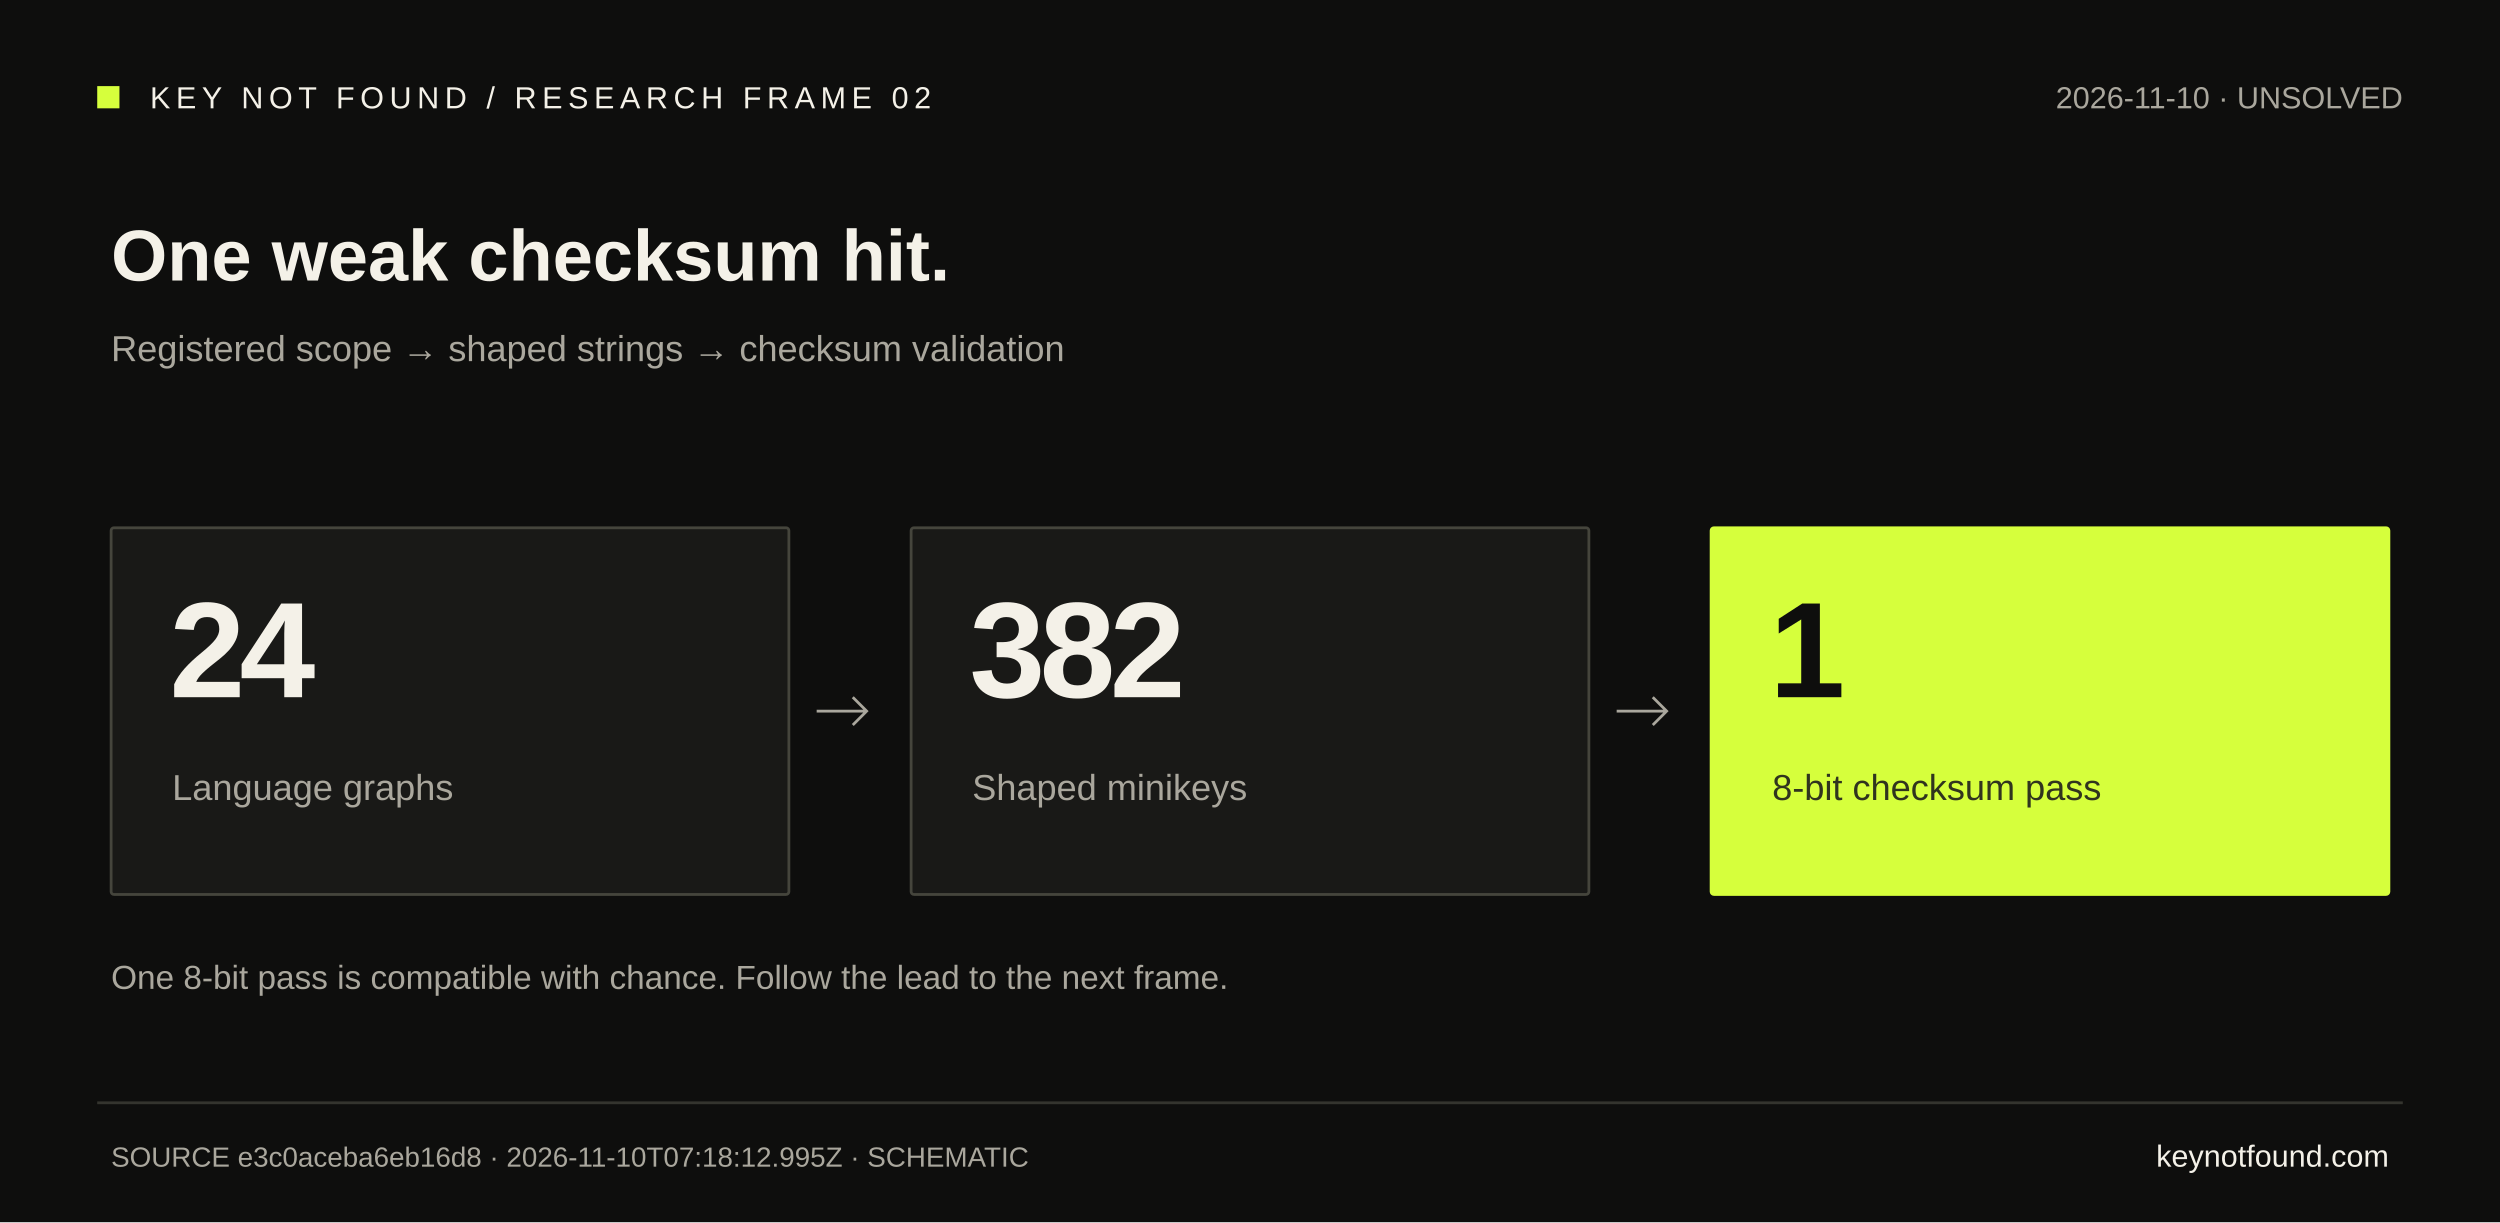
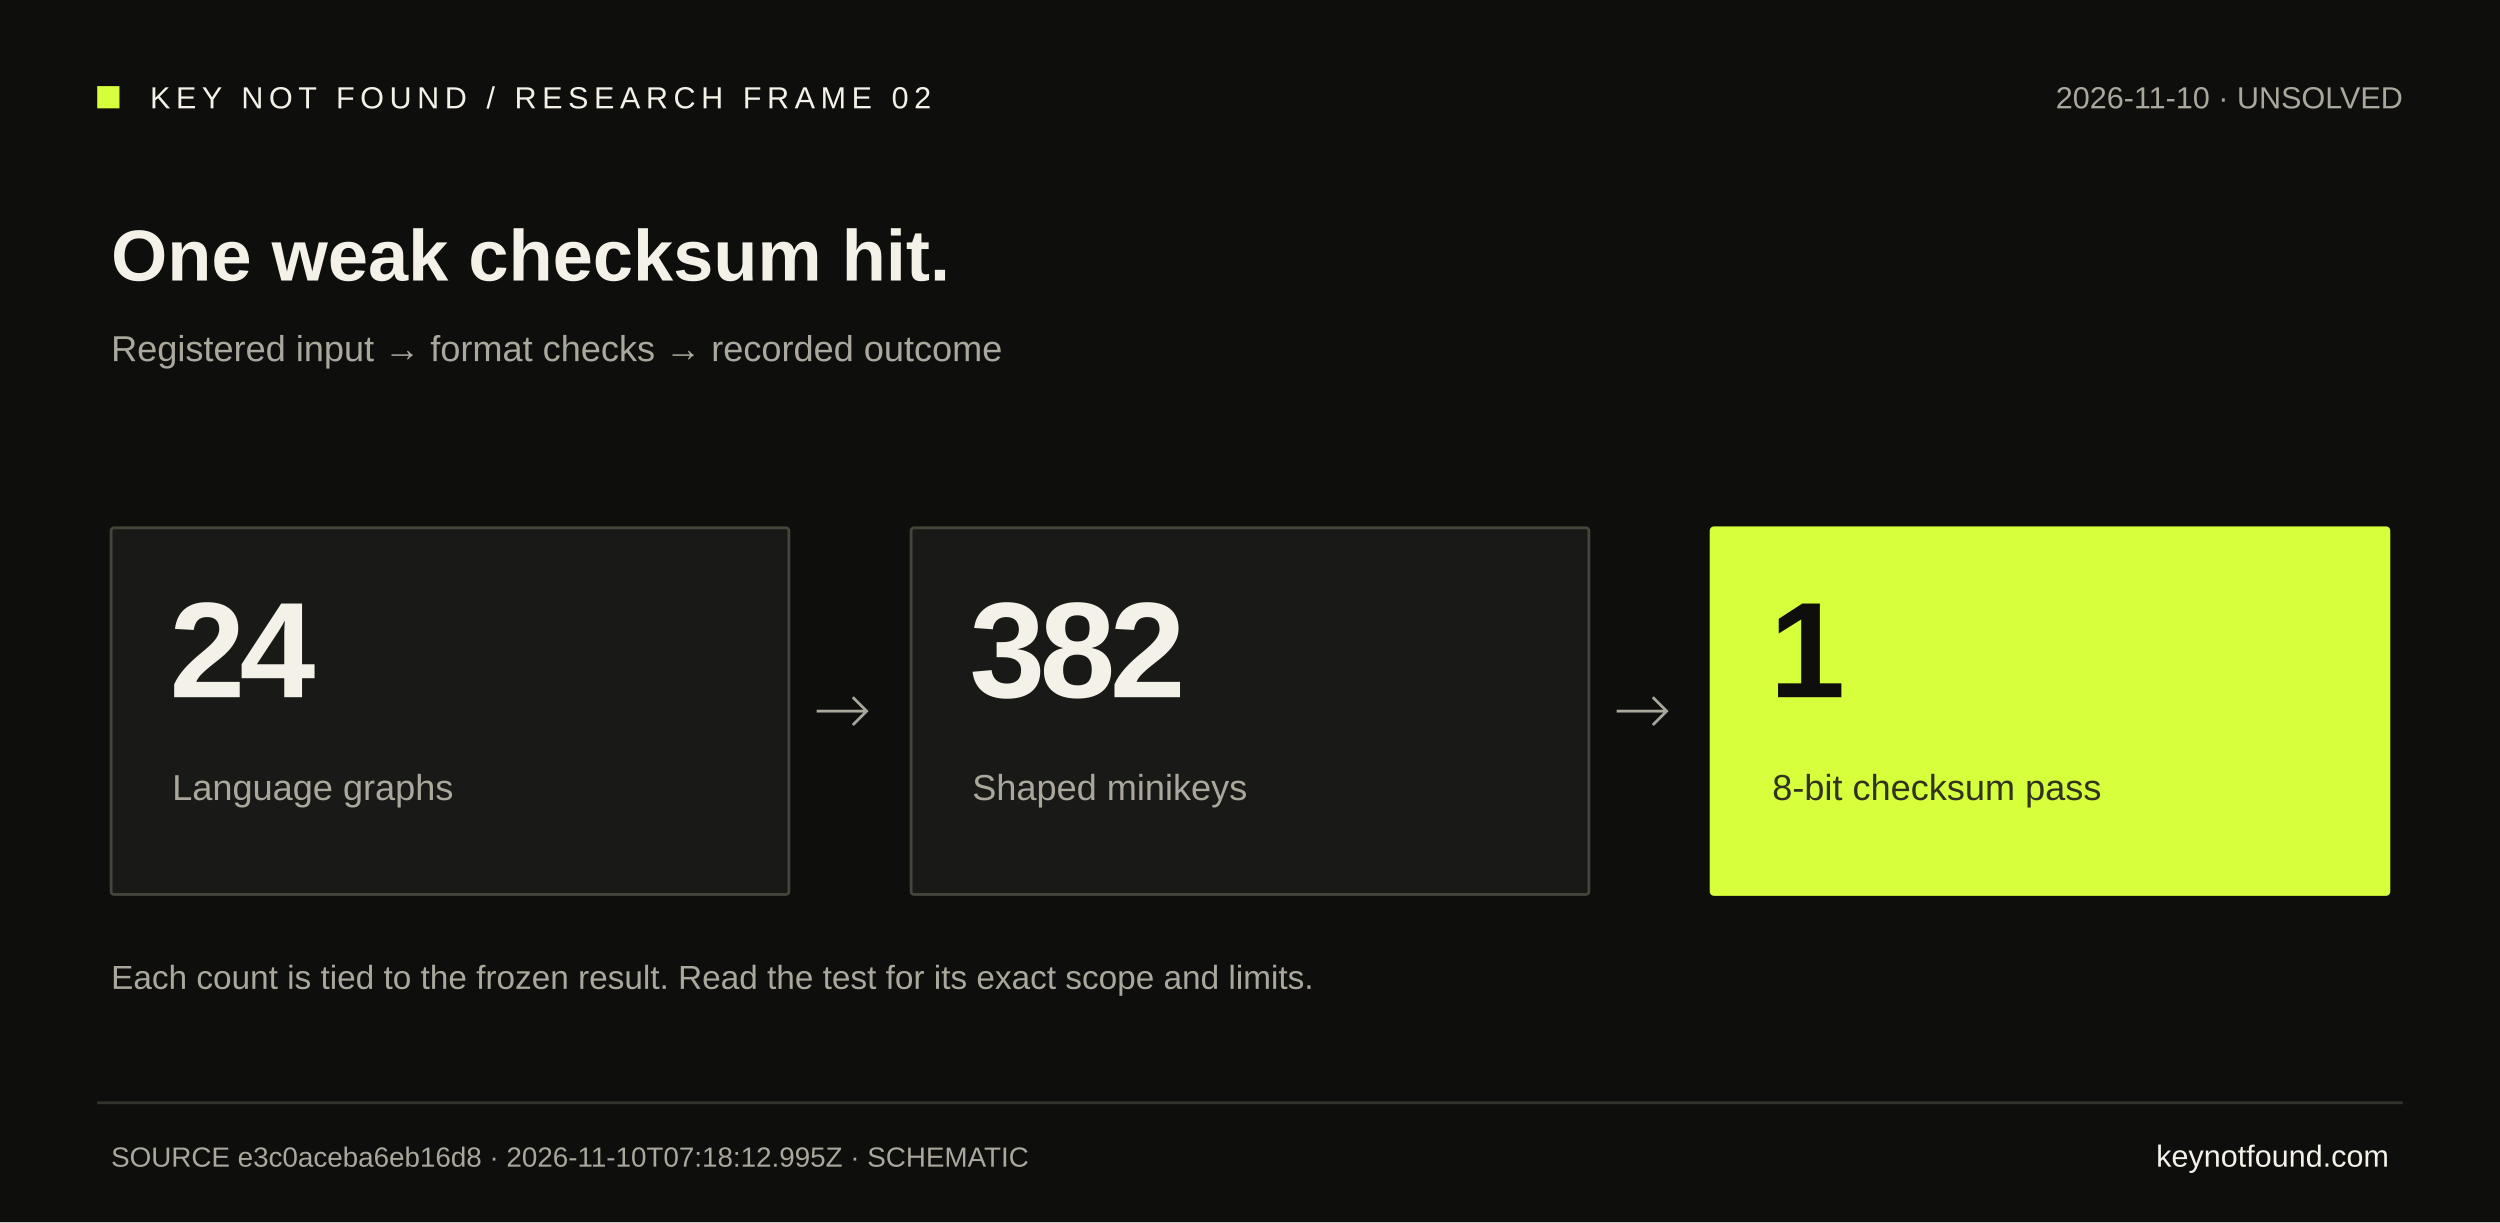
<svg xmlns="http://www.w3.org/2000/svg" viewBox="0 0 900 440" role="img" aria-labelledby="visual-frame-title visual-frame-description">
  <rect width="900" height="440" fill="#0e0e0d" />
  <g font-family="Arial, sans-serif">
    <rect x="35" y="31" width="8" height="8" fill="#d6ff3c" />
    <text x="54" y="39" fill="#f4f1e8" font-size="11" letter-spacing="2">KEY NOT FOUND / RESEARCH FRAME 02</text>
    <text x="865" y="39" text-anchor="end" fill="#aaa79d" font-size="11">2026-11-10 · UNSOLVED</text>
    <text x="40" y="101" fill="#f4f1e8" font-size="26" font-weight="700">One weak checksum hit.</text>
-     <text x="40" y="130" fill="#aaa79d" font-size="13">Registered scope → shaped strings → checksum validation</text>
+     <text x="40" y="130" fill="#aaa79d" font-size="13">Registered input → format checks → recorded outcome</text>
    <g>
      <rect x="40" y="190" width="244" height="132" rx="1" fill="#191917" stroke="#45453c" />
      <text x="61" y="251" fill="#f4f1e8" font-size="49" font-weight="700" letter-spacing="-2">24</text>
      <text x="62" y="288" fill="#aaa79d" font-size="13">Language graphs</text>
      <path d="M 294 256 h 18 m -5 -5 l 5 5 -5 5" stroke="#aaa79d" fill="none" />
    </g>
    <g>
      <rect x="328" y="190" width="244" height="132" rx="1" fill="#191917" stroke="#45453c" />
      <text x="349" y="251" fill="#f4f1e8" font-size="49" font-weight="700" letter-spacing="-2">382</text>
      <text x="350" y="288" fill="#aaa79d" font-size="13">Shaped minikeys</text>
      <path d="M 582 256 h 18 m -5 -5 l 5 5 -5 5" stroke="#aaa79d" fill="none" />
    </g>
    <g>
      <rect x="616" y="190" width="244" height="132" rx="1" fill="#d6ff3c" stroke="#d6ff3c" />
      <text x="637" y="251" fill="#0e0e0d" font-size="49" font-weight="700" letter-spacing="-2">1</text>
      <text x="638" y="288" fill="#30341e" font-size="13">8-bit checksum pass</text>
    </g>
-     <text x="40" y="356" fill="#aaa79d" font-size="12">One 8-bit pass is compatible with chance. Follow the lead to the next frame.</text>
+     <text x="40" y="356" fill="#aaa79d" font-size="12">Each count is tied to the frozen result. Read the test for its exact scope and limits.</text>
    <line x1="35" x2="865" y1="397" y2="397" stroke="#34342e" />
    <text x="40" y="420" fill="#aaa79d" font-size="10">SOURCE e3c0aceba6eb16d8 · 2026-11-10T07:18:12.995Z · SCHEMATIC</text>
    <text x="860" y="420" text-anchor="end" fill="#f4f1e8" font-size="11">keynotfound.com</text>
  </g>
</svg>
